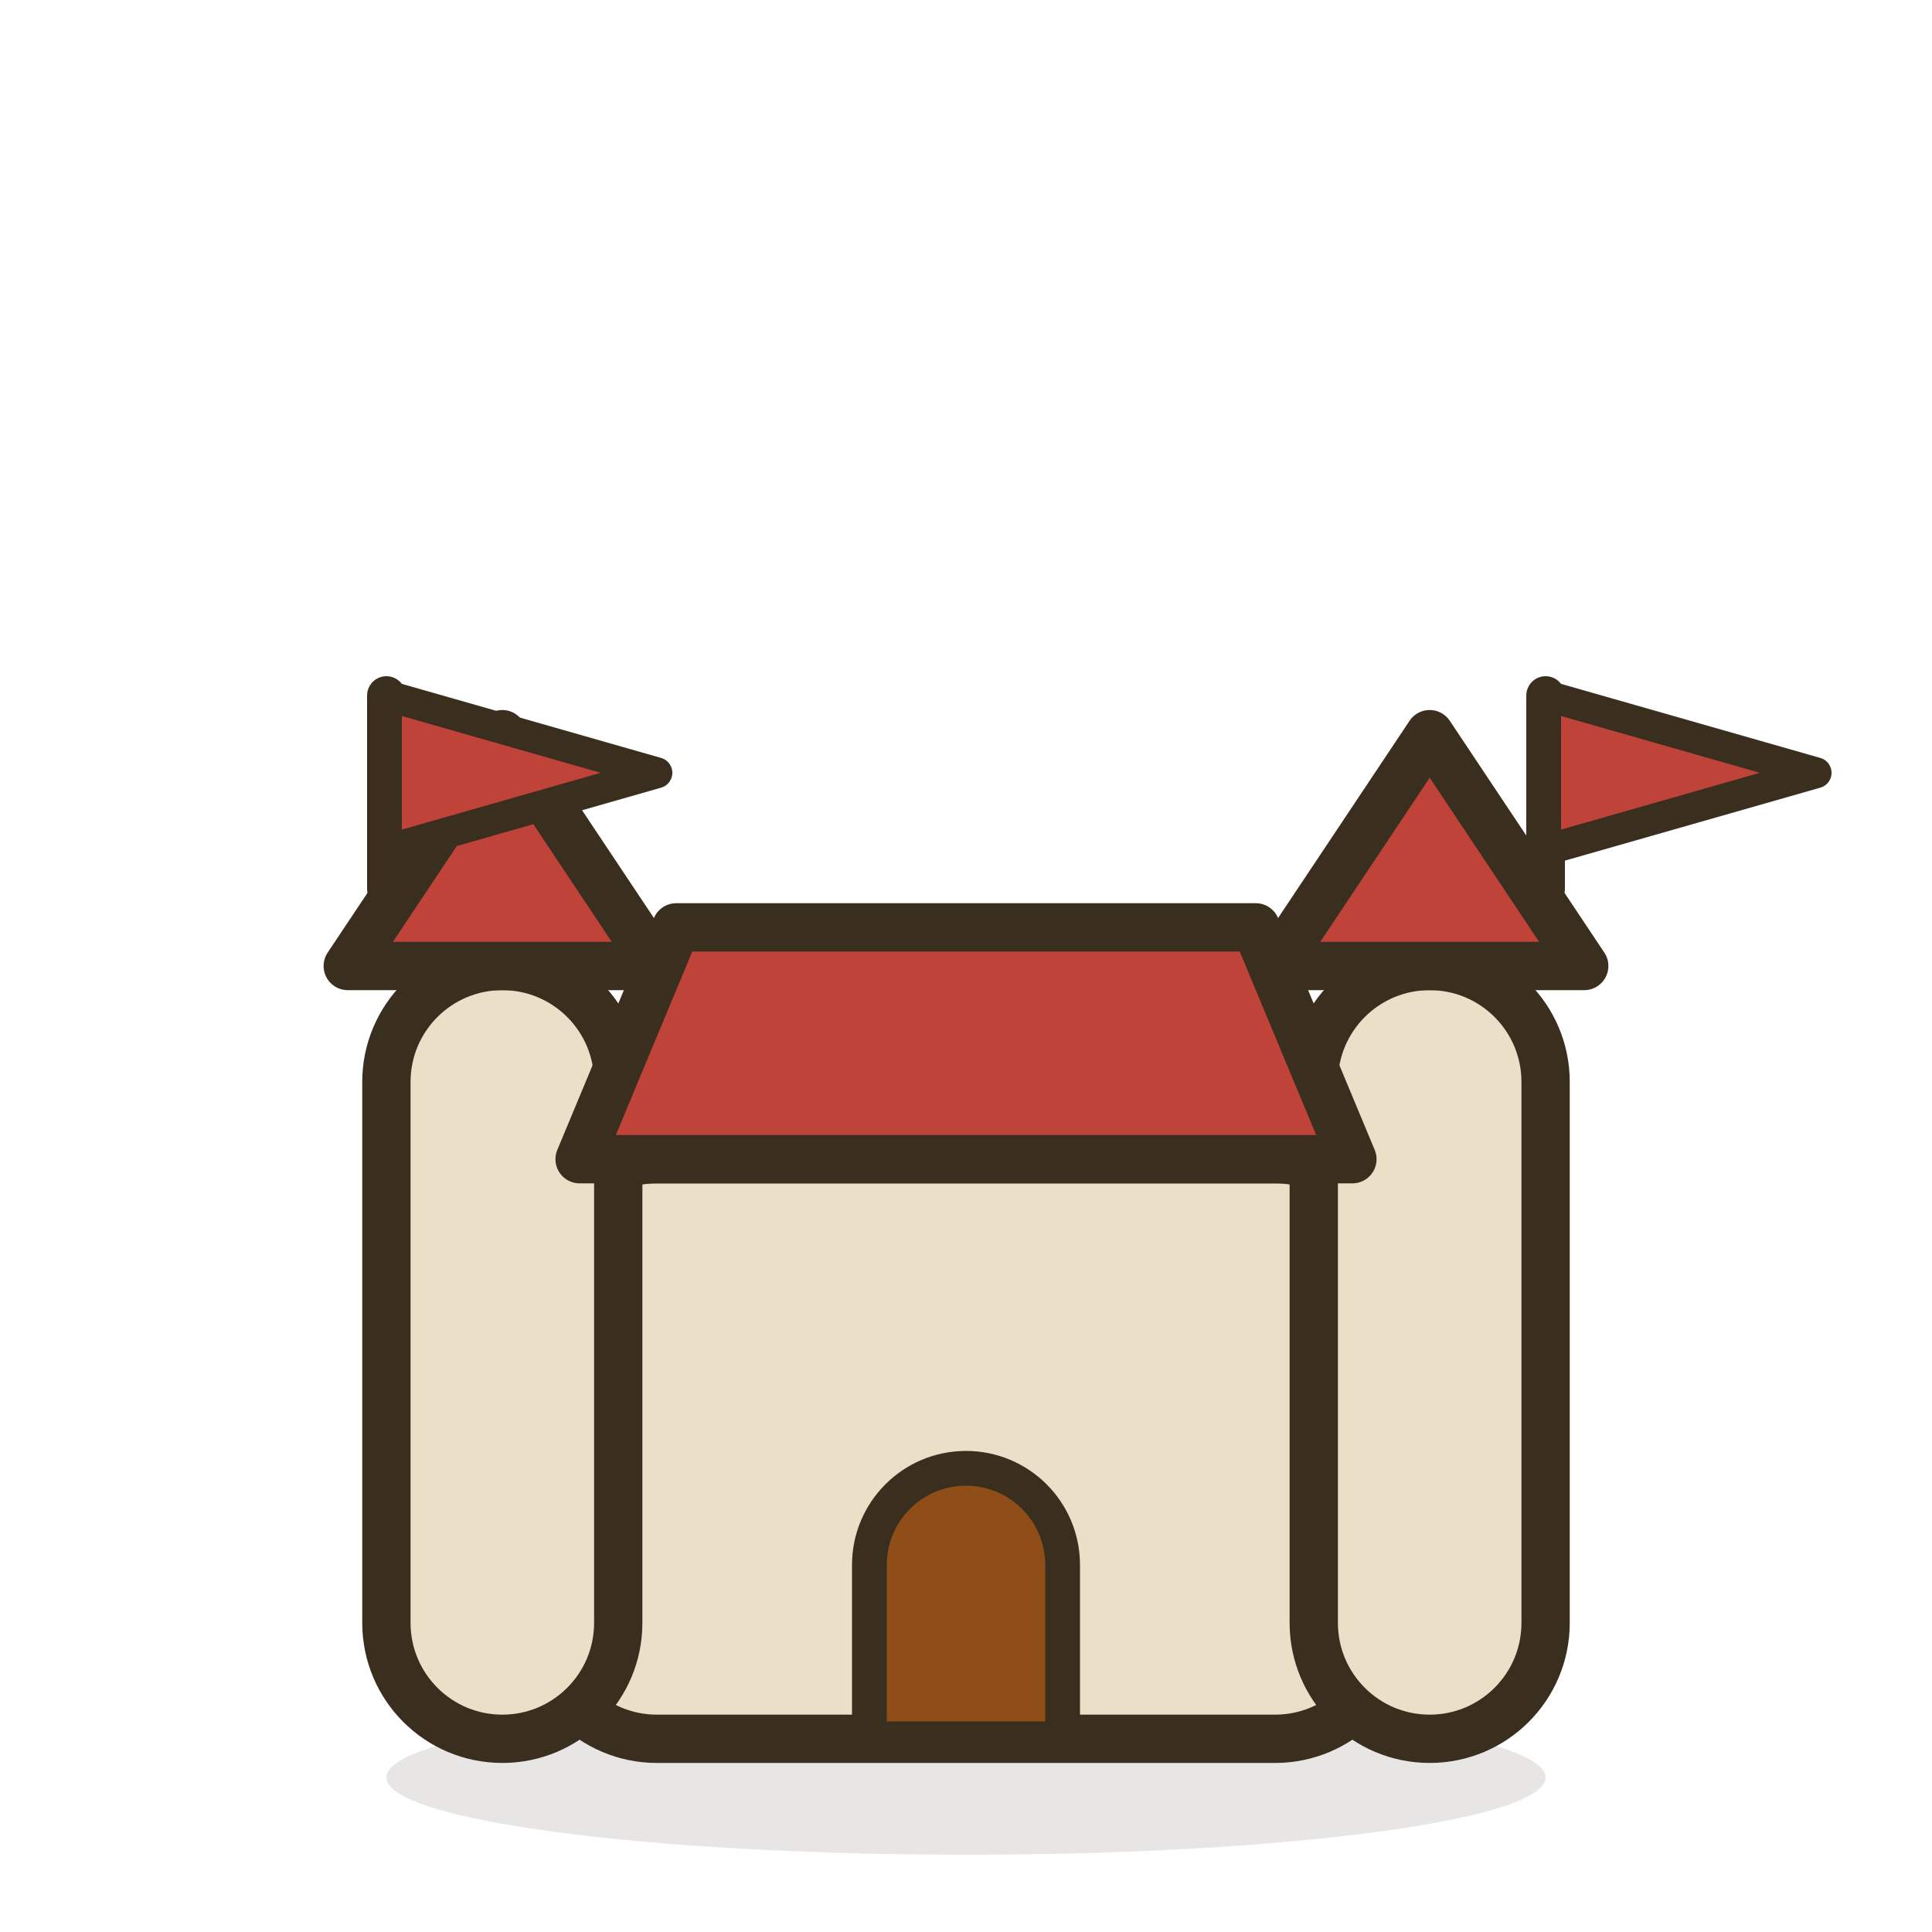
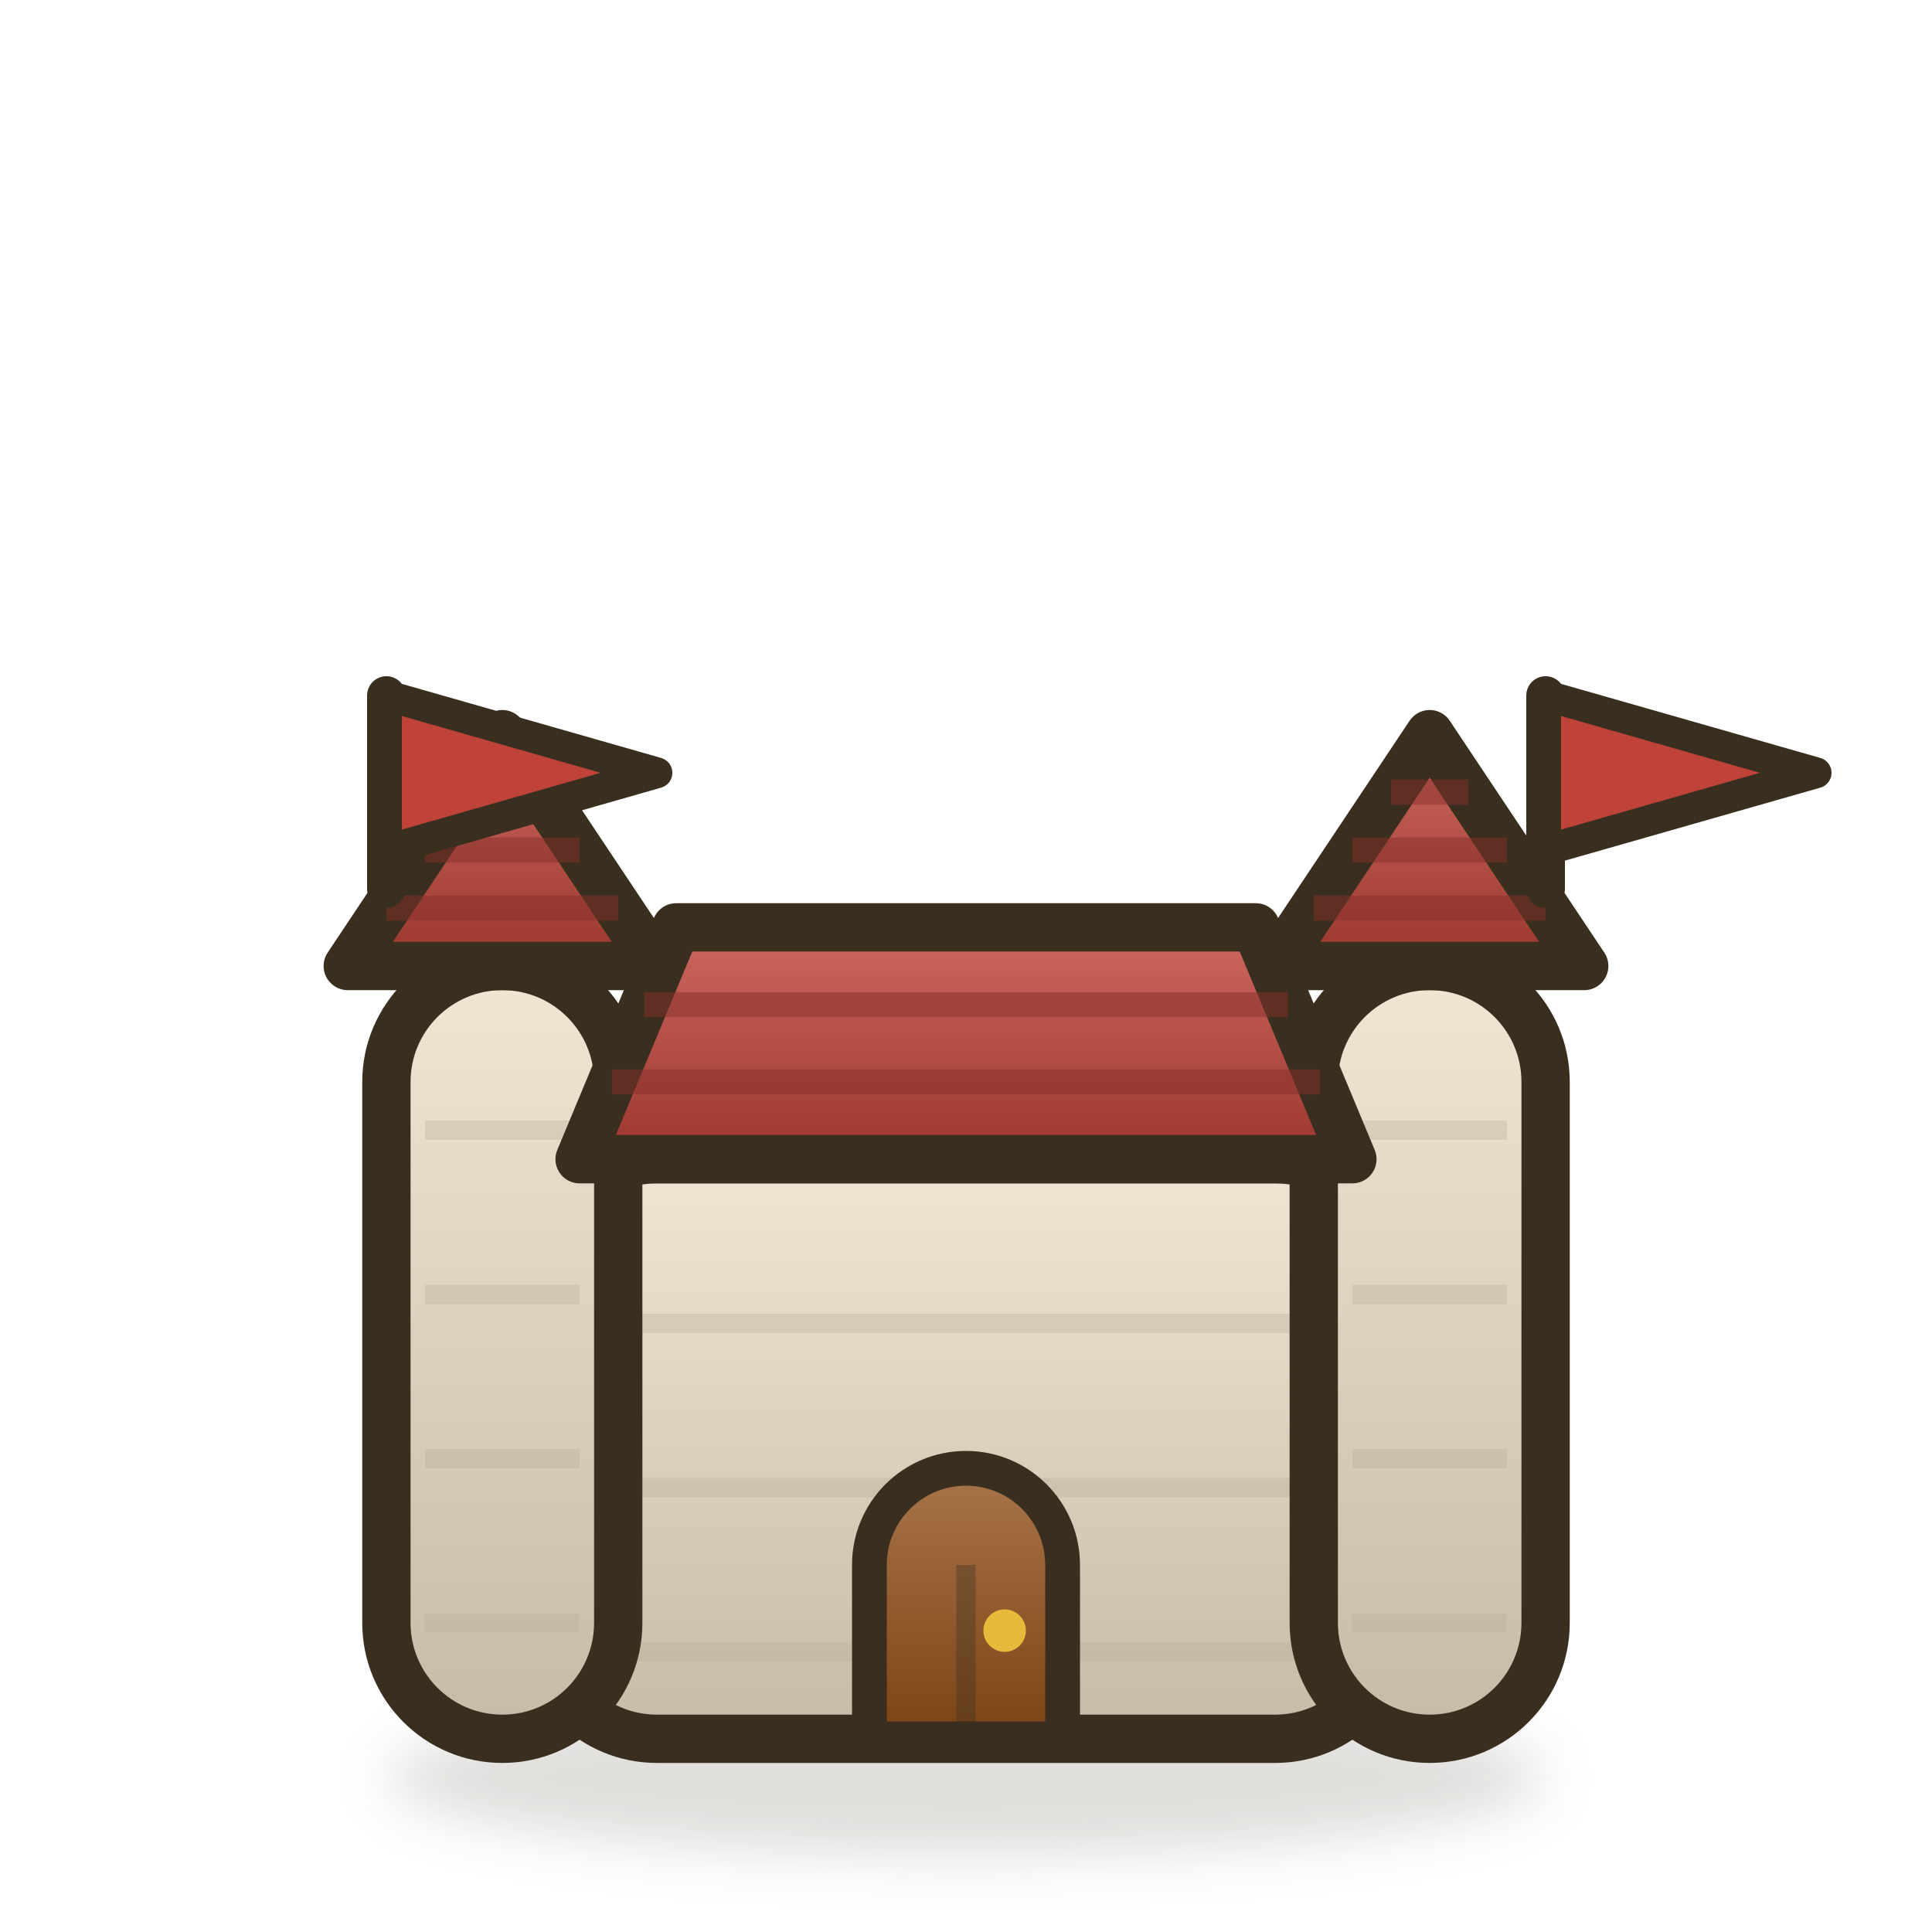
<svg xmlns="http://www.w3.org/2000/svg" viewBox="0 0 100 100" width="100" height="100" preserveAspectRatio="none">
-   <ellipse cx="50" cy="92" rx="30" ry="4" fill="#3A2E1F" opacity="0.12" />
-   <rect x="28" y="60" width="44" height="30" rx="6" fill="#EADFC7" stroke="#3A2E1F" stroke-width="2.5" stroke-linejoin="round" />
-   <rect x="20" y="50" width="12" height="40" rx="6" fill="#EADFC7" stroke="#3A2E1F" stroke-width="2.5" stroke-linejoin="round" />
-   <rect x="68" y="50" width="12" height="40" rx="6" fill="#EADFC7" stroke="#3A2E1F" stroke-width="2.5" stroke-linejoin="round" />
-   <path d="M 18 50 L 26 38 L 34 50 Z" fill="#C0433A" stroke="#3A2E1F" stroke-width="2.5" stroke-linejoin="round" />
-   <path d="M 66 50 L 74 38 L 82 50 Z" fill="#C0433A" stroke="#3A2E1F" stroke-width="2.5" stroke-linejoin="round" />
-   <path d="M 30 60 L 35 48 L 65 48 L 70 60 Z" fill="#C0433A" stroke="#3A2E1F" stroke-width="2.5" stroke-linejoin="round" />
-   <path d="M 45 90 L 45 81 A 5 5 0 0 1 55 81 L 55 90 Z" fill="#8F4E17" stroke="#3A2E1F" stroke-width="1.8" />
+   <filter id="bl262" x="-50%" y="-50%" width="200%" height="200%">
+     <feGaussianBlur stdDeviation="1.4" />
+   </filter>
+   <ellipse cx="50" cy="92" rx="30" ry="4" fill="#3A2E1F" opacity="0.16" filter="url(#bl262)" />
+   <linearGradient id="vg263" x1="0" y1="0" x2="0" y2="1">
+     <stop offset="0%" stop-color="#efe7d4" />
+     <stop offset="100%" stop-color="#c5bba7" />
+   </linearGradient>
+   <rect x="28" y="60" width="44" height="30" rx="6" fill="url(#vg263)" stroke="#3A2E1F" stroke-width="2.5" stroke-linejoin="round" />
+   <line x1="30" y1="68.5" x2="70" y2="68.5" stroke="#b7ae9b" stroke-width="1" opacity="0.35" />
+   <line x1="30" y1="77" x2="70" y2="77" stroke="#b7ae9b" stroke-width="1" opacity="0.35" />
+   <line x1="30" y1="85.5" x2="70" y2="85.5" stroke="#b7ae9b" stroke-width="1" opacity="0.35" />
+   <linearGradient id="vg264" x1="0" y1="0" x2="0" y2="1">
+     <stop offset="0%" stop-color="#efe7d4" />
+     <stop offset="100%" stop-color="#c5bba7" />
+   </linearGradient>
+   <rect x="20" y="50" width="12" height="40" rx="6" fill="url(#vg264)" stroke="#3A2E1F" stroke-width="2.5" stroke-linejoin="round" />
+   <line x1="22" y1="58.5" x2="30" y2="58.5" stroke="#b7ae9b" stroke-width="1" opacity="0.35" />
+   <line x1="22" y1="67" x2="30" y2="67" stroke="#b7ae9b" stroke-width="1" opacity="0.35" />
+   <line x1="22" y1="75.5" x2="30" y2="75.5" stroke="#b7ae9b" stroke-width="1" opacity="0.35" />
+   <line x1="22" y1="84" x2="30" y2="84" stroke="#b7ae9b" stroke-width="1" opacity="0.35" />
+   <linearGradient id="vg265" x1="0" y1="0" x2="0" y2="1">
+     <stop offset="0%" stop-color="#efe7d4" />
+     <stop offset="100%" stop-color="#c5bba7" />
+   </linearGradient>
+   <rect x="68" y="50" width="12" height="40" rx="6" fill="url(#vg265)" stroke="#3A2E1F" stroke-width="2.5" stroke-linejoin="round" />
+   <line x1="70" y1="58.5" x2="78" y2="58.5" stroke="#b7ae9b" stroke-width="1" opacity="0.35" />
+   <line x1="70" y1="67" x2="78" y2="67" stroke="#b7ae9b" stroke-width="1" opacity="0.35" />
+   <line x1="70" y1="75.5" x2="78" y2="75.5" stroke="#b7ae9b" stroke-width="1" opacity="0.35" />
+   <line x1="70" y1="84" x2="78" y2="84" stroke="#b7ae9b" stroke-width="1" opacity="0.35" />
+   <linearGradient id="vg266" x1="0" y1="0" x2="0" y2="1">
+     <stop offset="0%" stop-color="#cd6961" />
+     <stop offset="100%" stop-color="#9a362e" />
+   </linearGradient>
+   <path d="M 18 50 L 26 38 L 34 50 Z" fill="url(#vg266)" stroke="#3A2E1F" stroke-width="2.5" stroke-linejoin="round" />
+   <line x1="20" y1="47" x2="32" y2="47" stroke="#862f29" stroke-width="1.3" opacity="0.5" />
+   <line x1="22" y1="44" x2="30" y2="44" stroke="#862f29" stroke-width="1.3" opacity="0.5" />
+   <line x1="24" y1="41" x2="28" y2="41" stroke="#862f29" stroke-width="1.3" opacity="0.5" />
+   <linearGradient id="vg267" x1="0" y1="0" x2="0" y2="1">
+     <stop offset="0%" stop-color="#cd6961" />
+     <stop offset="100%" stop-color="#9a362e" />
+   </linearGradient>
+   <path d="M 66 50 L 74 38 L 82 50 Z" fill="url(#vg267)" stroke="#3A2E1F" stroke-width="2.5" stroke-linejoin="round" />
+   <line x1="68" y1="47" x2="80" y2="47" stroke="#862f29" stroke-width="1.3" opacity="0.5" />
+   <line x1="70" y1="44" x2="78" y2="44" stroke="#862f29" stroke-width="1.3" opacity="0.5" />
+   <line x1="72" y1="41" x2="76" y2="41" stroke="#862f29" stroke-width="1.3" opacity="0.5" />
+   <linearGradient id="vg268" x1="0" y1="0" x2="0" y2="1">
+     <stop offset="0%" stop-color="#cd6961" />
+     <stop offset="100%" stop-color="#9a362e" />
+   </linearGradient>
+   <path d="M 30 60 L 35 48 L 65 48 L 70 60 Z" fill="url(#vg268)" stroke="#3A2E1F" stroke-width="2.5" stroke-linejoin="round" />
+   <line x1="31.667" y1="56" x2="68.333" y2="56" stroke="#862f29" stroke-width="1.3" opacity="0.5" />
+   <line x1="33.333" y1="52" x2="66.667" y2="52" stroke="#862f29" stroke-width="1.3" opacity="0.5" />
+   <linearGradient id="vg269" x1="0" y1="0" x2="0" y2="1">
+     <stop offset="0%" stop-color="#a8754a" />
+     <stop offset="100%" stop-color="#7b4314" />
+   </linearGradient>
+   <path d="M 45 90 L 45 81 A 5 5 0 0 1 55 81 L 55 90 Z" fill="url(#vg269)" stroke="#3A2E1F" stroke-width="1.8" />
+   <line x1="50" y1="81" x2="50" y2="90" stroke="#3A2E1F" stroke-width="1" opacity="0.35" />
+   <circle cx="52" cy="84.4" r="1.1" fill="#E8B93B" />
  <line x1="20" y1="46" x2="20" y2="36" stroke="#3A2E1F" stroke-width="2" stroke-linecap="round" />
  <path d="M 20 36 L 34 40 L 20 44 Z" fill="#C0433A" stroke="#3A2E1F" stroke-width="1.6" stroke-linejoin="round" />
  <line x1="80" y1="46" x2="80" y2="36" stroke="#3A2E1F" stroke-width="2" stroke-linecap="round" />
  <path d="M 80 36 L 94 40 L 80 44 Z" fill="#C0433A" stroke="#3A2E1F" stroke-width="1.6" stroke-linejoin="round" />
</svg>
